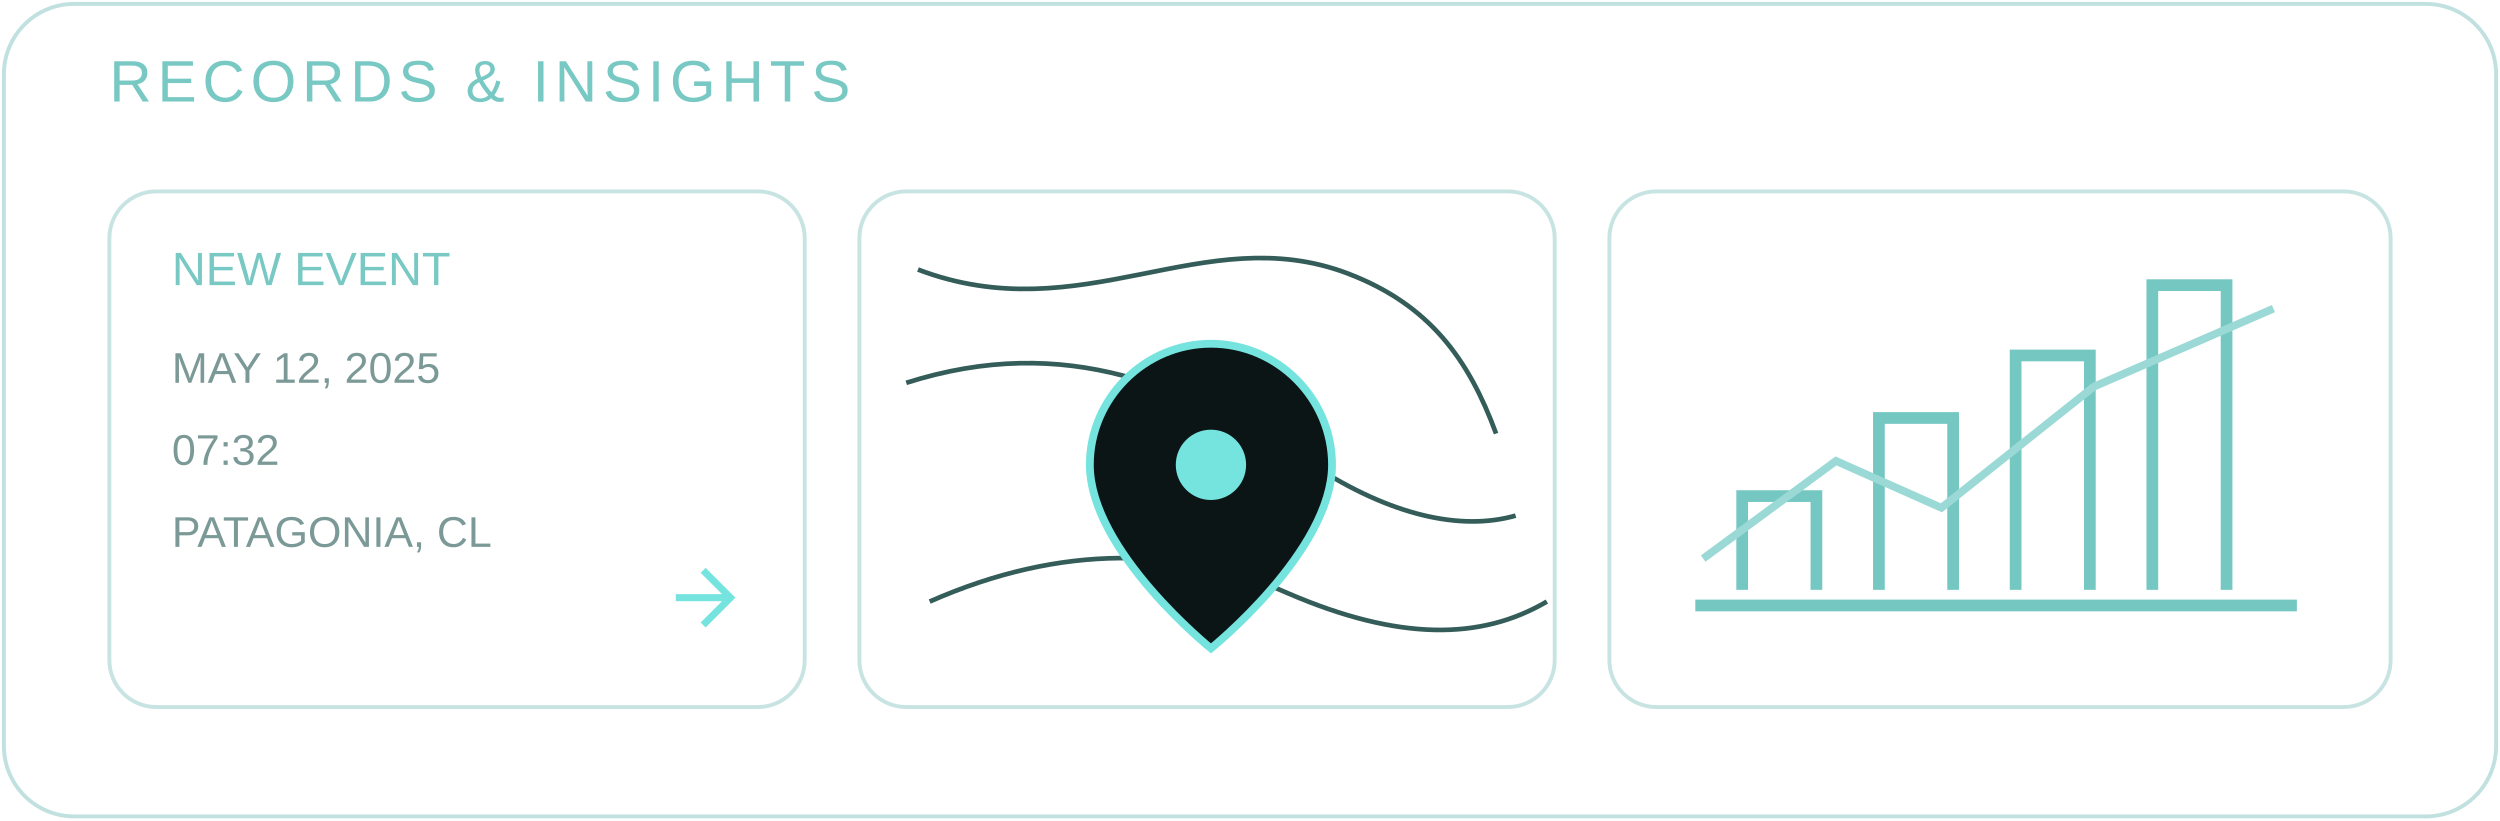
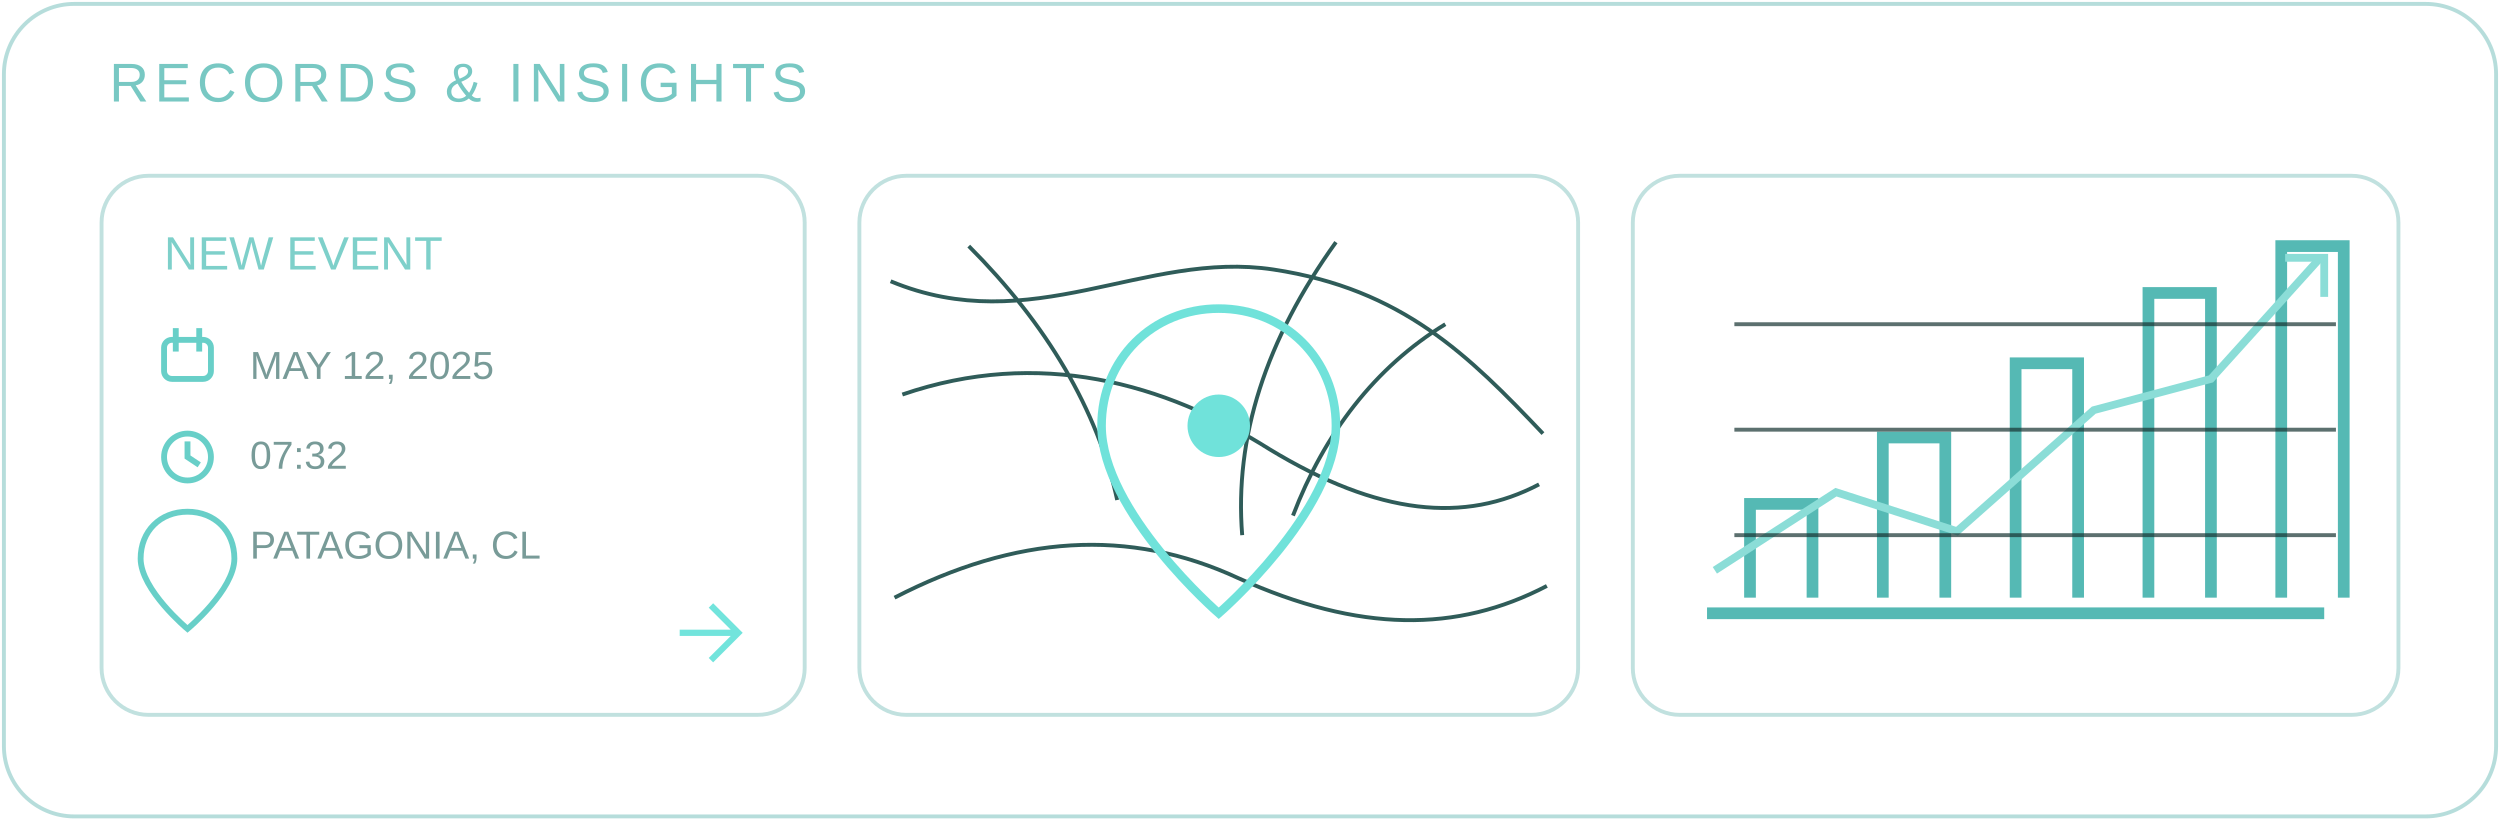
<svg xmlns="http://www.w3.org/2000/svg" viewBox="0 0 640 210" fill="none">
-   <rect x="1" y="1" width="638" height="208" rx="18" stroke="#75BDB9" stroke-opacity=".45" />
-   <g font-family="Arial, sans-serif">
-     <text x="28" y="26" fill="#78C8C3" font-size="15" letter-spacing="1.5">RECORDS &amp; INSIGHTS</text>
+   <rect x="1" y="1" width="638" height="208" rx="18" stroke="#6EBDB8" stroke-opacity=".5" />
+   <text x="28" y="26" fill="#78C8C3" font-family="Arial" font-size="14" letter-spacing="1.5">RECORDS &amp; INSIGHTS</text>
+   <g transform="translate(26 45)">
+     <rect width="180" height="138" rx="12" stroke="#6DB7B2" stroke-opacity=".42" />
+     <text x="16" y="24" fill="#7ED0CA" font-family="Arial" font-size="12">NEW EVENT</text>
+     <g fill="#789B98" font-family="Arial" font-size="10">
+       <text x="38" y="52">MAY 12, 2025</text>
+       <text x="38" y="75">07:32</text>
+       <text x="38" y="98">PATAGONIA, CL</text>
+     </g>
+     <g stroke="#68CFC8" stroke-width="1.5">
+       <rect x="16" y="42" width="12" height="10" rx="2" />
+       <path d="M19 39v6m6-6v6" />
+       <circle cx="22" cy="72" r="6" />
+       <path d="M22 68v4l3 2" />
+       <path d="M22 86c7 0 12 5 12 12 0 8-12 18-12 18S10 106 10 98c0-7 5-12 12-12Z" />
+     </g>
+     <path d="M148 117h15m-7-7 7 7-7 7" stroke="#72E4DC" stroke-width="1.6" />
  </g>
-   <g transform="translate(28 49)" font-family="Arial, sans-serif">
-     <rect width="178" height="132" rx="12" stroke="#75BDB9" stroke-opacity=".4" />
-     <text x="16" y="24" fill="#78C8C3" font-size="12">NEW EVENT</text>
-     <text x="16" y="49" fill="#7B9996" font-size="11">MAY 12, 2025</text>
-     <text x="16" y="70" fill="#7B9996" font-size="11">07:32</text>
-     <text x="16" y="91" fill="#7B9996" font-size="11">PATAGONIA, CL</text>
-     <path d="M145 104h14m-7-7 7 7-7 7" stroke="#75E3DE" stroke-width="1.8" />
+   <g transform="translate(220 45)">
+     <rect width="184" height="138" rx="12" stroke="#6DB7B2" stroke-opacity=".42" />
+     <g stroke="#2F5C59" stroke-width="1">
+       <path d="M8 27c36 15 65-8 98-3 33 5 50 22 69 42M11 56c35-12 67-3 94 14 28 17 50 19 69 9M9 108c31-16 60-18 88-5 31 14 56 14 79 2M28 18c20 20 33 42 38 65m56-66c-18 25-26 50-24 75m52-54c-18 11-31 28-39 49" />
+     </g>
+     <path d="M92 34c17 0 30 13 30 30 0 22-30 48-30 48S62 86 62 64c0-17 13-30 30-30Z" stroke="#70E2DA" stroke-width="2.2" />
+     <circle cx="92" cy="64" r="8" fill="#70E2DA" />
  </g>
-   <g transform="translate(220 49)">
-     <rect width="178" height="132" rx="12" stroke="#75BDB9" stroke-opacity=".4" />
-     <path d="M15 20c42 16 73-13 110 1 21 8 31 22 38 41M12 49c41-13 72 1 104 21 20 13 38 17 52 13M18 105c34-15 65-14 92-2 28 12 49 12 66 2" stroke="#345D5A" stroke-width="1.2" />
-     <path d="M90 39c17 0 31 14 31 31 0 22-31 47-31 47S59 92 59 70c0-17 14-31 31-31Z" fill="#0B1516" stroke="#75E3DE" stroke-width="2" />
-     <circle cx="90" cy="70" r="9" fill="#75E3DE" />
-   </g>
-   <g transform="translate(412 49)">
-     <rect width="200" height="132" rx="12" stroke="#75BDB9" stroke-opacity=".4" />
-     <path d="M22 106h154M34 102V78h19v24m16 0V58h19v44m16 0V42h19v60m16 0V24h19v78" stroke="#75C7C2" stroke-width="3" />
-     <path d="m24 94 34-25 27 12 39-31 46-20" stroke="#9AD9D5" stroke-width="2" />
+   <g transform="translate(418 45)">
+     <rect width="196" height="138" rx="12" stroke="#6DB7B2" stroke-opacity=".42" />
+     <path d="M19 112h158M30 108V84h16v24m18 0V67h16v41m18 0V48h16v60m18 0V30h16v78m18 0V18h16v90" stroke="#55B9B4" stroke-width="3" />
+     <path d="M21 101 52 81l31 10 35-31 30-8 28-31" stroke="#8BDDD7" stroke-width="2" />
+     <path d="m167 21 10 0 0 10" stroke="#8BDDD7" stroke-width="2" />
+     <path d="M26 38h154M26 65h154M26 92h154" stroke="#173332" opacity=".7" />
  </g>
</svg>
